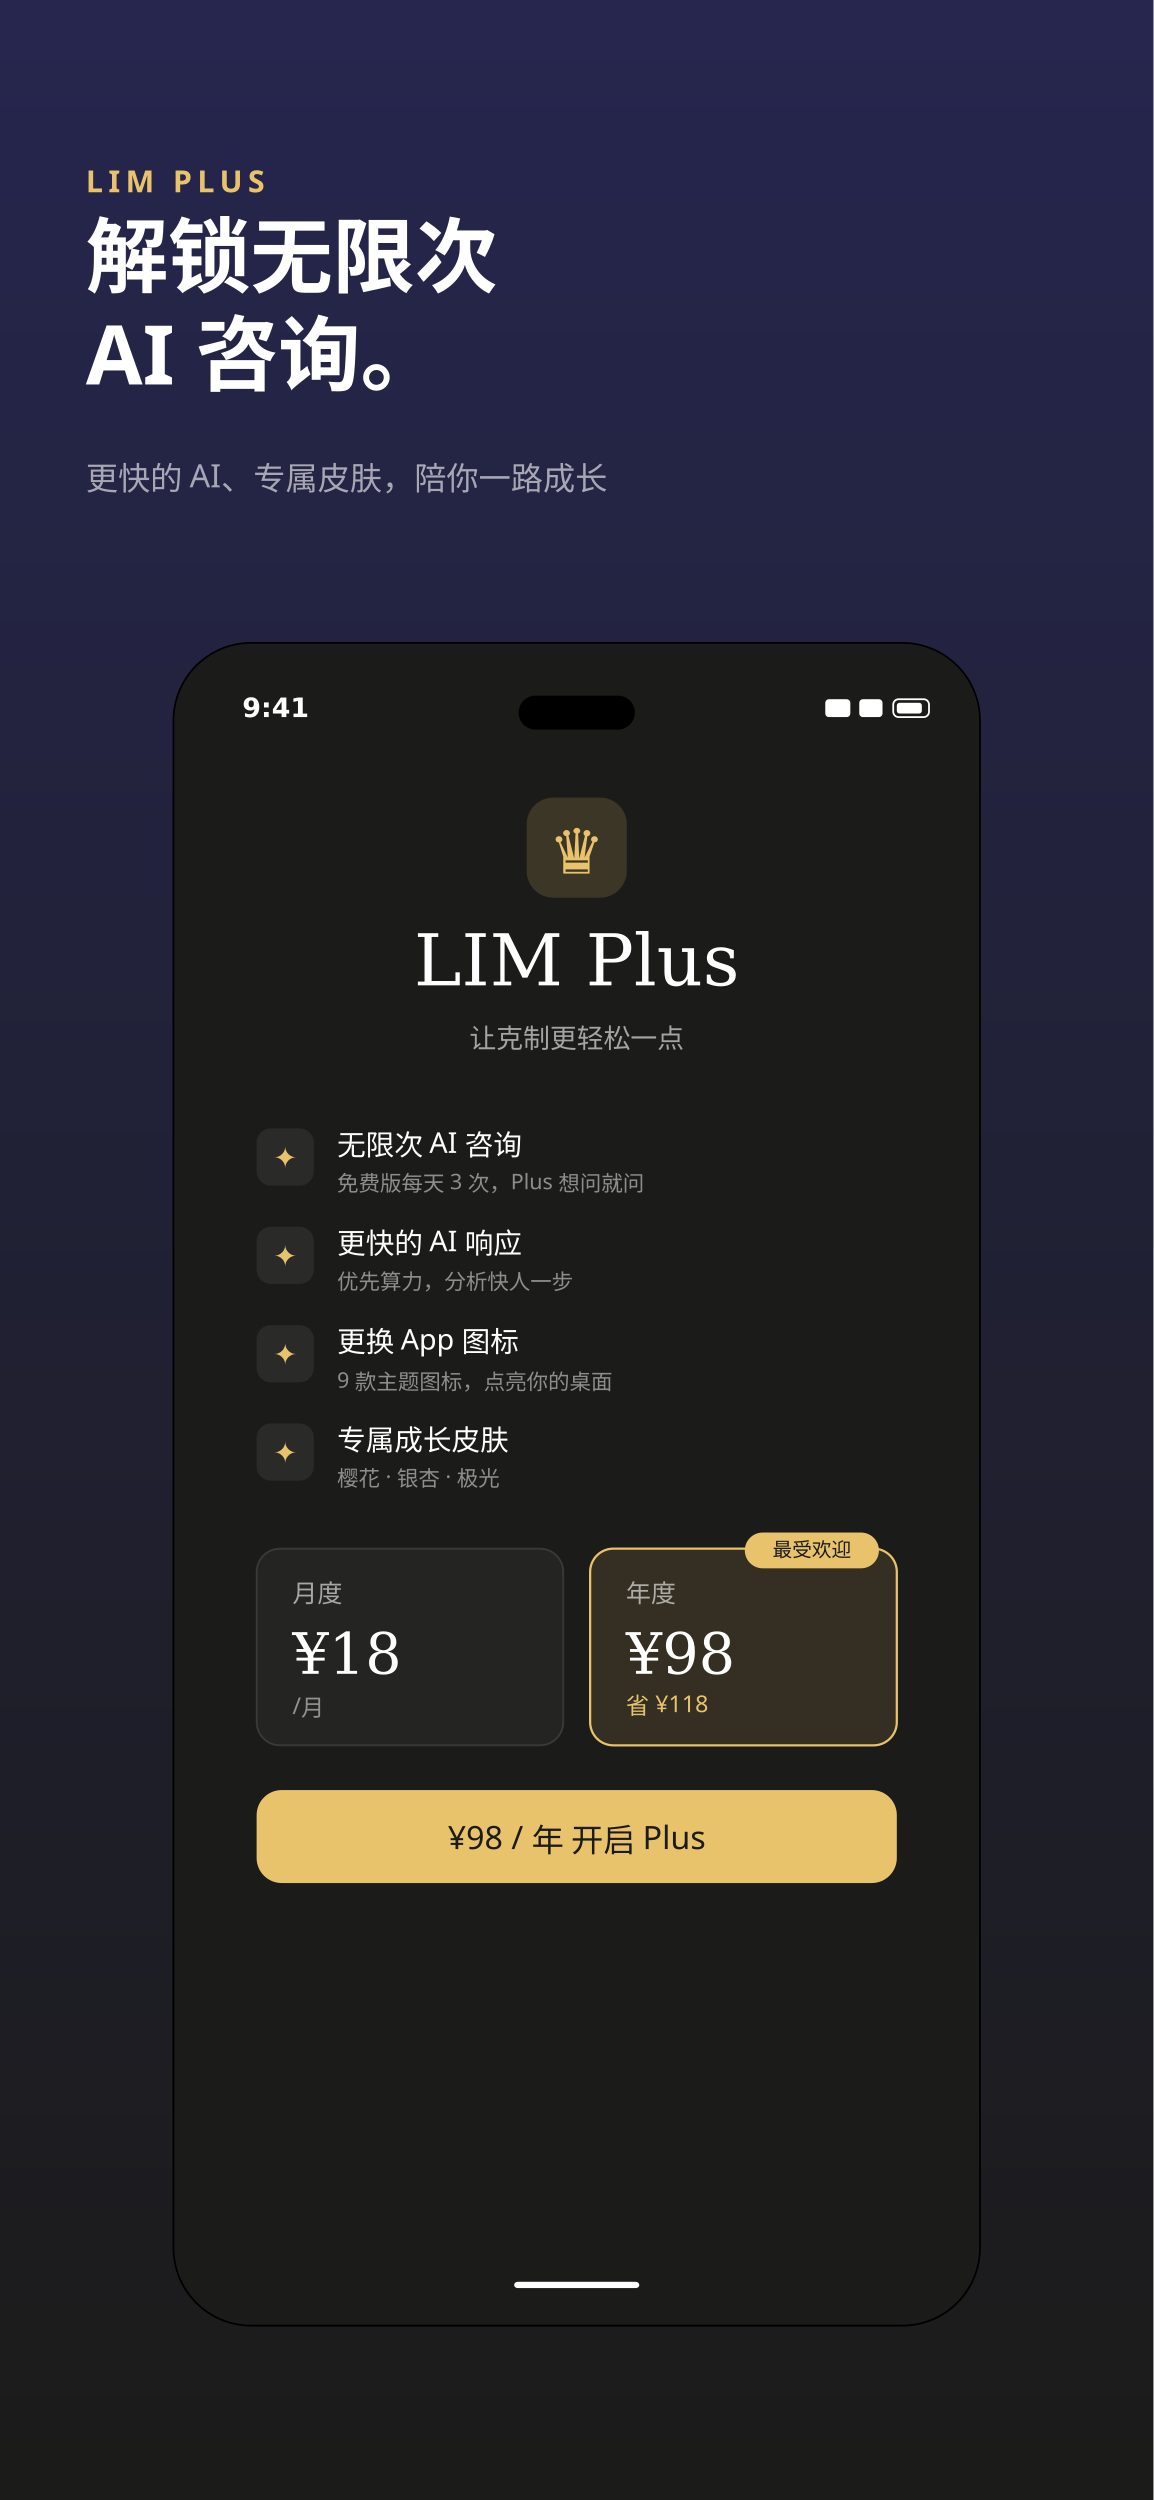
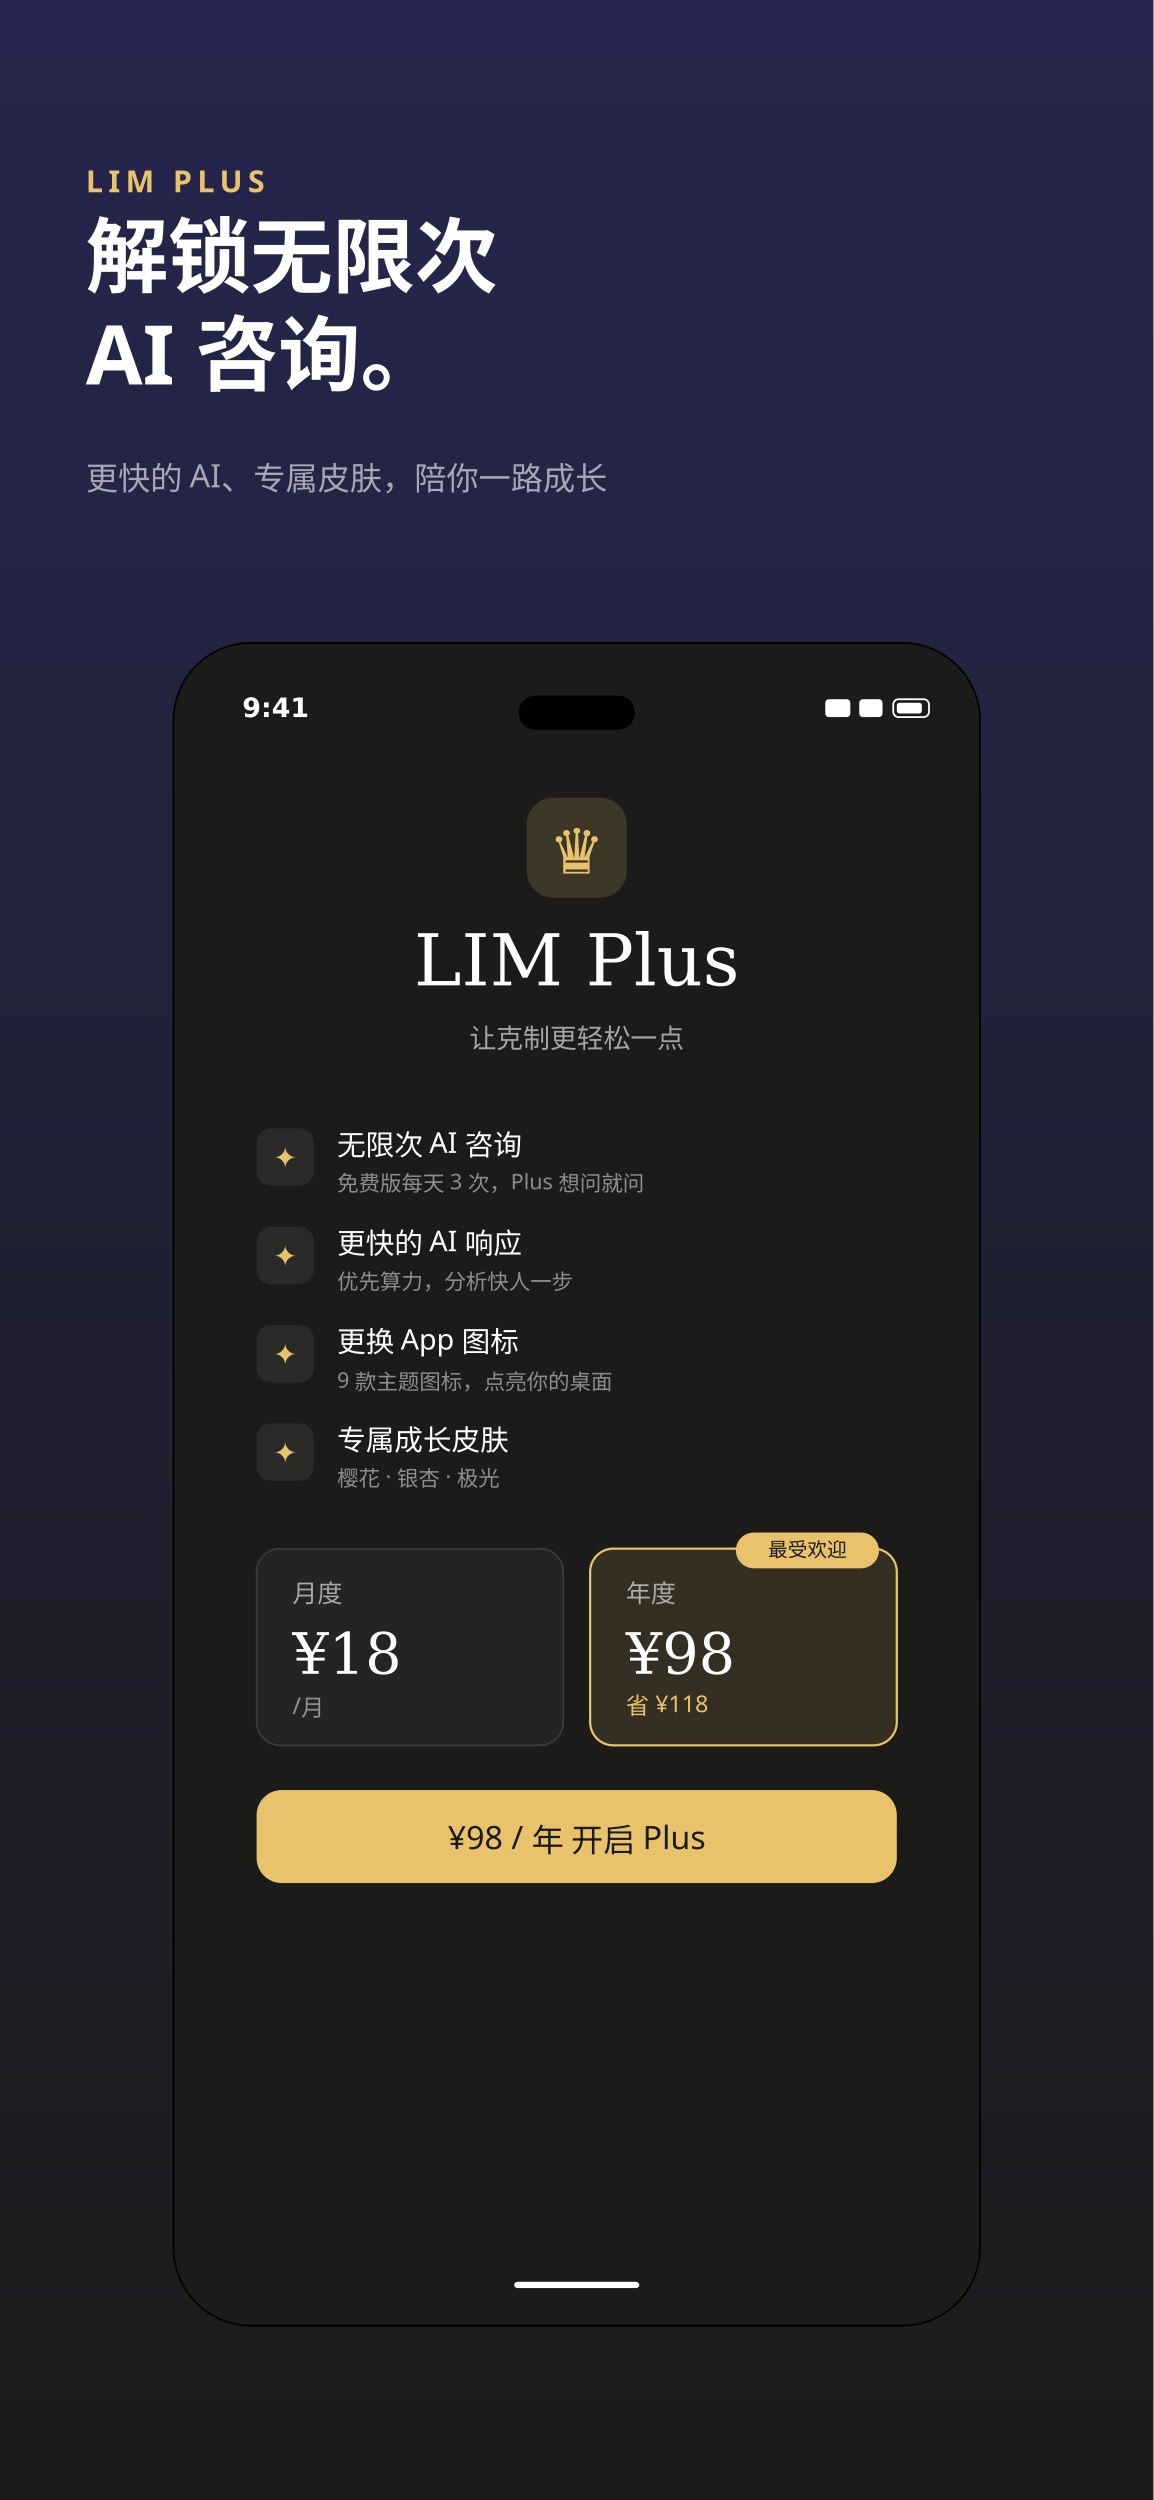
<svg xmlns="http://www.w3.org/2000/svg" width="1290" height="2796" viewBox="0 0 1290 2796">
  <defs>
    <linearGradient id="bg5" x1="0" y1="0" x2="0" y2="1">
      <stop offset="0" stop-color="#26264F" />
      <stop offset="1" stop-color="#1B1B19" />
    </linearGradient>
  </defs>
  <rect x="0" y="0" width="1290" height="2796" rx="0" ry="0" fill="url(#bg5)" />
  <text x="96" y="215" font-family="WenQuanYi Zen Hei" font-size="34" fill="#E9C36B" text-anchor="start" font-weight="bold" letter-spacing="6">LIM PLUS</text>
  <text x="96" y="320" font-family="WenQuanYi Zen Hei" font-size="92" fill="#fff" text-anchor="start" font-weight="bold">解锁无限次</text>
  <text x="96" y="430" font-family="WenQuanYi Zen Hei" font-size="92" fill="#fff" text-anchor="start" font-weight="bold">AI 咨询。</text>
  <text x="96" y="548" font-family="WenQuanYi Zen Hei" font-size="36" fill="rgba(255,255,255,0.6)" text-anchor="start" font-weight="normal">更快的 AI、专属皮肤，陪你一路成长</text>
  <rect x="195" y="720" width="900" height="1880" rx="86" ry="86" fill="#1B1B19" />
  <rect x="194" y="719" width="902" height="1882" rx="87" ry="87" fill="none" stroke="#000" stroke-width="2" />
  <clipPath id="screen5">
    <rect x="217" y="742" width="856" height="1836" rx="60" ry="60" />
  </clipPath>
  <g clip-path="url(#screen5)">
    <rect x="217" y="742" width="856" height="1836" rx="60" ry="60" fill="#1B1B19" />
    <g transform="translate(217,742)">
      <rect x="0" y="0" width="856" height="1836" rx="0" ry="0" fill="#1B1B19" />
      <rect x="372.0" y="150" width="112" height="112" rx="30" ry="30" fill="rgba(233,195,107,0.16)" />
      <text x="428.0" y="235" font-family="WenQuanYi Zen Hei" font-size="70" fill="#E9C36B" text-anchor="middle" font-weight="normal">♛</text>
      <text x="428.0" y="360" font-family="DejaVu Serif" font-size="80" fill="#fff" text-anchor="middle" font-weight="normal">LIM Plus</text>
      <text x="428.0" y="430" font-family="WenQuanYi Zen Hei" font-size="30" fill="rgba(255,255,255,0.6)" text-anchor="middle" font-weight="normal">让克制更轻松一点</text>
      <rect x="70" y="520" width="64" height="64" rx="16" ry="16" fill="rgba(255,255,255,0.07)" />
      <text x="102" y="564" font-family="WenQuanYi Zen Hei" font-size="32" fill="#E9C36B" text-anchor="middle" font-weight="normal">✦</text>
      <text x="160" y="550" font-family="WenQuanYi Zen Hei" font-size="32" fill="#fff" text-anchor="start" font-weight="normal">无限次 AI 咨询</text>
      <text x="160" y="590" font-family="WenQuanYi Zen Hei" font-size="24" fill="rgba(255,255,255,0.5)" text-anchor="start" font-weight="normal">免费版每天 3 次，Plus 想问就问</text>
      <rect x="70" y="630" width="64" height="64" rx="16" ry="16" fill="rgba(255,255,255,0.07)" />
      <text x="102" y="674" font-family="WenQuanYi Zen Hei" font-size="32" fill="#E9C36B" text-anchor="middle" font-weight="normal">✦</text>
      <text x="160" y="660" font-family="WenQuanYi Zen Hei" font-size="32" fill="#fff" text-anchor="start" font-weight="normal">更快的 AI 响应</text>
      <text x="160" y="700" font-family="WenQuanYi Zen Hei" font-size="24" fill="rgba(255,255,255,0.5)" text-anchor="start" font-weight="normal">优先算力，分析快人一步</text>
      <rect x="70" y="740" width="64" height="64" rx="16" ry="16" fill="rgba(255,255,255,0.07)" />
      <text x="102" y="784" font-family="WenQuanYi Zen Hei" font-size="32" fill="#E9C36B" text-anchor="middle" font-weight="normal">✦</text>
      <text x="160" y="770" font-family="WenQuanYi Zen Hei" font-size="32" fill="#fff" text-anchor="start" font-weight="normal">更换 App 图标</text>
      <text x="160" y="810" font-family="WenQuanYi Zen Hei" font-size="24" fill="rgba(255,255,255,0.5)" text-anchor="start" font-weight="normal">9 款主题图标，点亮你的桌面</text>
      <rect x="70" y="850" width="64" height="64" rx="16" ry="16" fill="rgba(255,255,255,0.07)" />
      <text x="102" y="894" font-family="WenQuanYi Zen Hei" font-size="32" fill="#E9C36B" text-anchor="middle" font-weight="normal">✦</text>
      <text x="160" y="880" font-family="WenQuanYi Zen Hei" font-size="32" fill="#fff" text-anchor="start" font-weight="normal">专属成长皮肤</text>
      <text x="160" y="920" font-family="WenQuanYi Zen Hei" font-size="24" fill="rgba(255,255,255,0.5)" text-anchor="start" font-weight="normal">樱花 · 银杏 · 极光</text>
      <rect x="70" y="990" width="343.0" height="220" rx="26" ry="26" fill="rgba(255,255,255,0.04)" stroke="rgba(255,255,255,0.12)" stroke-width="2" />
      <text x="110" y="1050" font-family="WenQuanYi Zen Hei" font-size="28" fill="rgba(255,255,255,0.6)" text-anchor="start" font-weight="normal">月度</text>
      <text x="110" y="1130" font-family="DejaVu Serif" font-size="64" fill="#fff" text-anchor="start" font-weight="normal">¥18</text>
      <text x="110" y="1175" font-family="WenQuanYi Zen Hei" font-size="26" fill="rgba(255,255,255,0.5)" text-anchor="start" font-weight="normal">/月</text>
      <rect x="443.0" y="990" width="343.0" height="220" rx="26" ry="26" fill="rgba(233,195,107,0.12)" stroke="#E9C36B" stroke-width="2.5" />
-       <rect x="616.0" y="972" width="150" height="40" rx="20" ry="20" fill="#E9C36B" />
-       <text x="691.0" y="999" font-family="WenQuanYi Zen Hei" font-size="22" fill="#1B1B19" text-anchor="middle" font-weight="normal">最受欢迎</text>
+       <rect x="606.0" y="972" width="160" height="40" rx="20" ry="20" fill="#E9C36B" />
+       <text x="686.0" y="999" font-family="WenQuanYi Zen Hei" font-size="22" fill="#1B1B19" text-anchor="middle" font-weight="normal">最受欢迎</text>
      <text x="483.0" y="1050" font-family="WenQuanYi Zen Hei" font-size="28" fill="rgba(255,255,255,0.6)" text-anchor="start" font-weight="normal">年度</text>
      <text x="483.0" y="1130" font-family="DejaVu Serif" font-size="64" fill="#fff" text-anchor="start" font-weight="normal">¥98</text>
      <text x="483.0" y="1175" font-family="WenQuanYi Zen Hei" font-size="26" fill="#E9C36B" text-anchor="start" font-weight="normal">省 ¥118</text>
      <rect x="70" y="1260" width="716" height="104" rx="28" ry="28" fill="#E9C36B" />
      <text x="428.0" y="1326" font-family="WenQuanYi Zen Hei" font-size="36" fill="#1B1B19" text-anchor="middle" font-weight="normal">¥98 / 年 开启 Plus</text>
    </g>
    <text x="271" y="802" font-family="DejaVu Sans" font-size="30" fill="#fff" text-anchor="start" font-weight="bold">9:41</text>
    <rect x="923" y="782" width="28" height="20" rx="4" ry="4" fill="#fff" />
    <rect x="961" y="782" width="26" height="20" rx="4" ry="4" fill="#fff" />
    <rect x="999" y="782" width="40" height="20" rx="6" ry="6" fill="none" stroke="#fff" stroke-width="2" />
    <rect x="1003" y="786" width="28" height="12" rx="3" ry="3" fill="#fff" />
    <rect x="580.0" y="778" width="130" height="38" rx="19" ry="19" fill="#000" />
  </g>
  <rect x="575.0" y="2552" width="140" height="7" rx="4" ry="4" fill="#fff" />
</svg>
